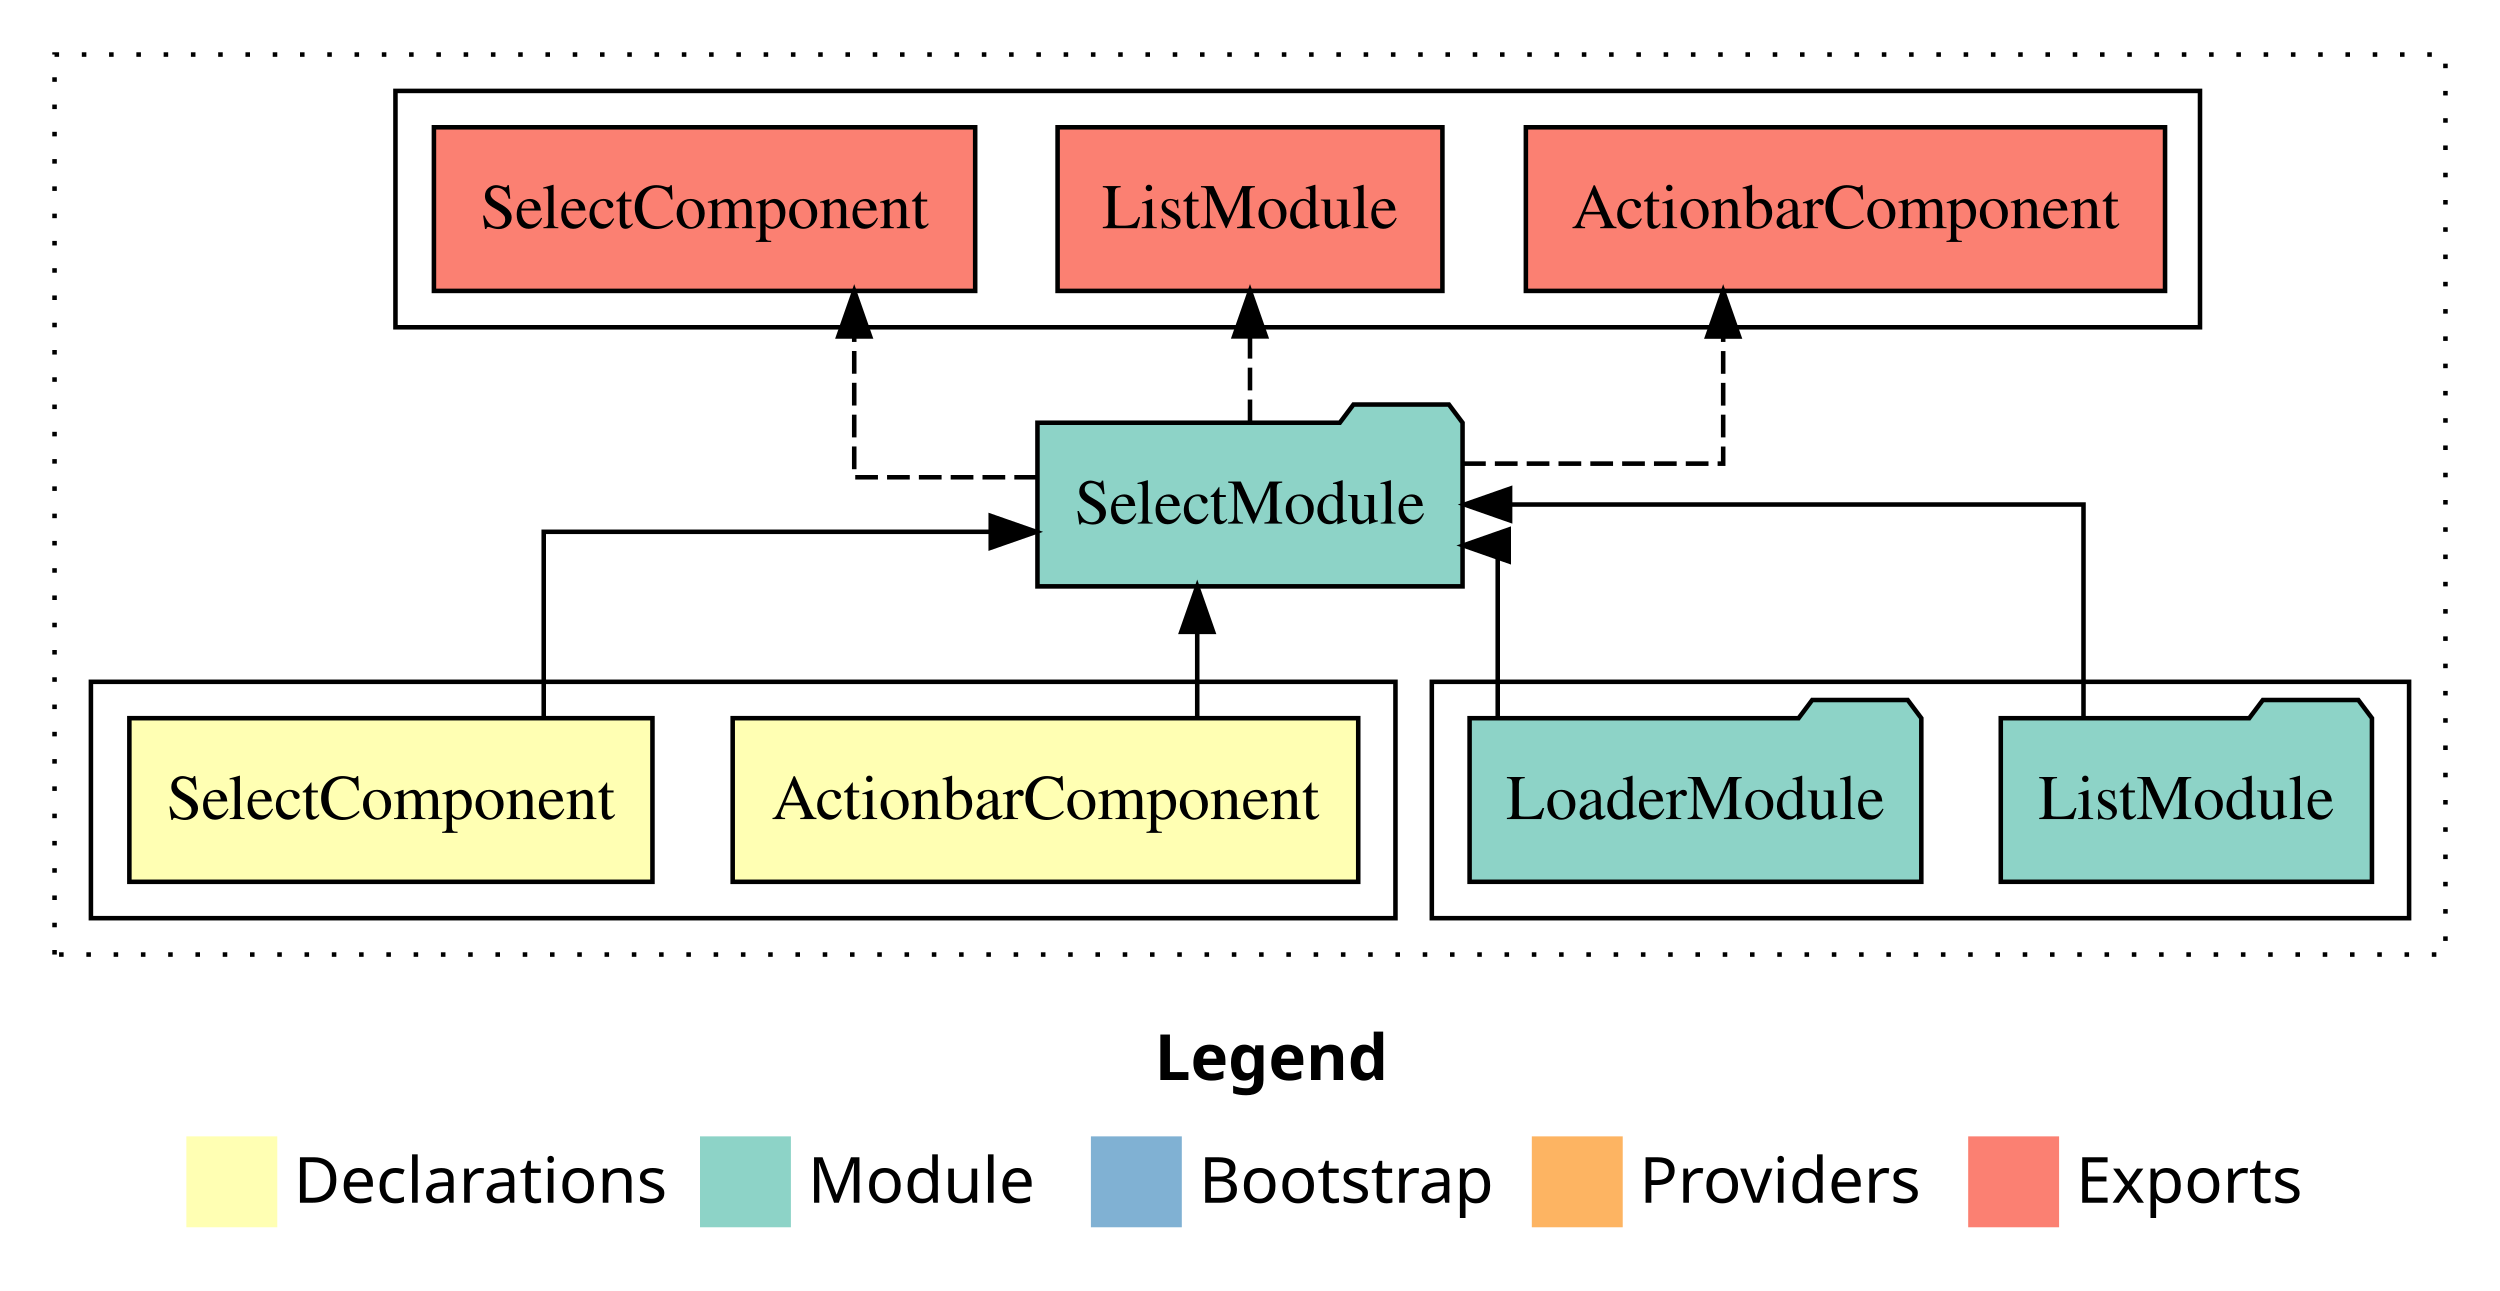
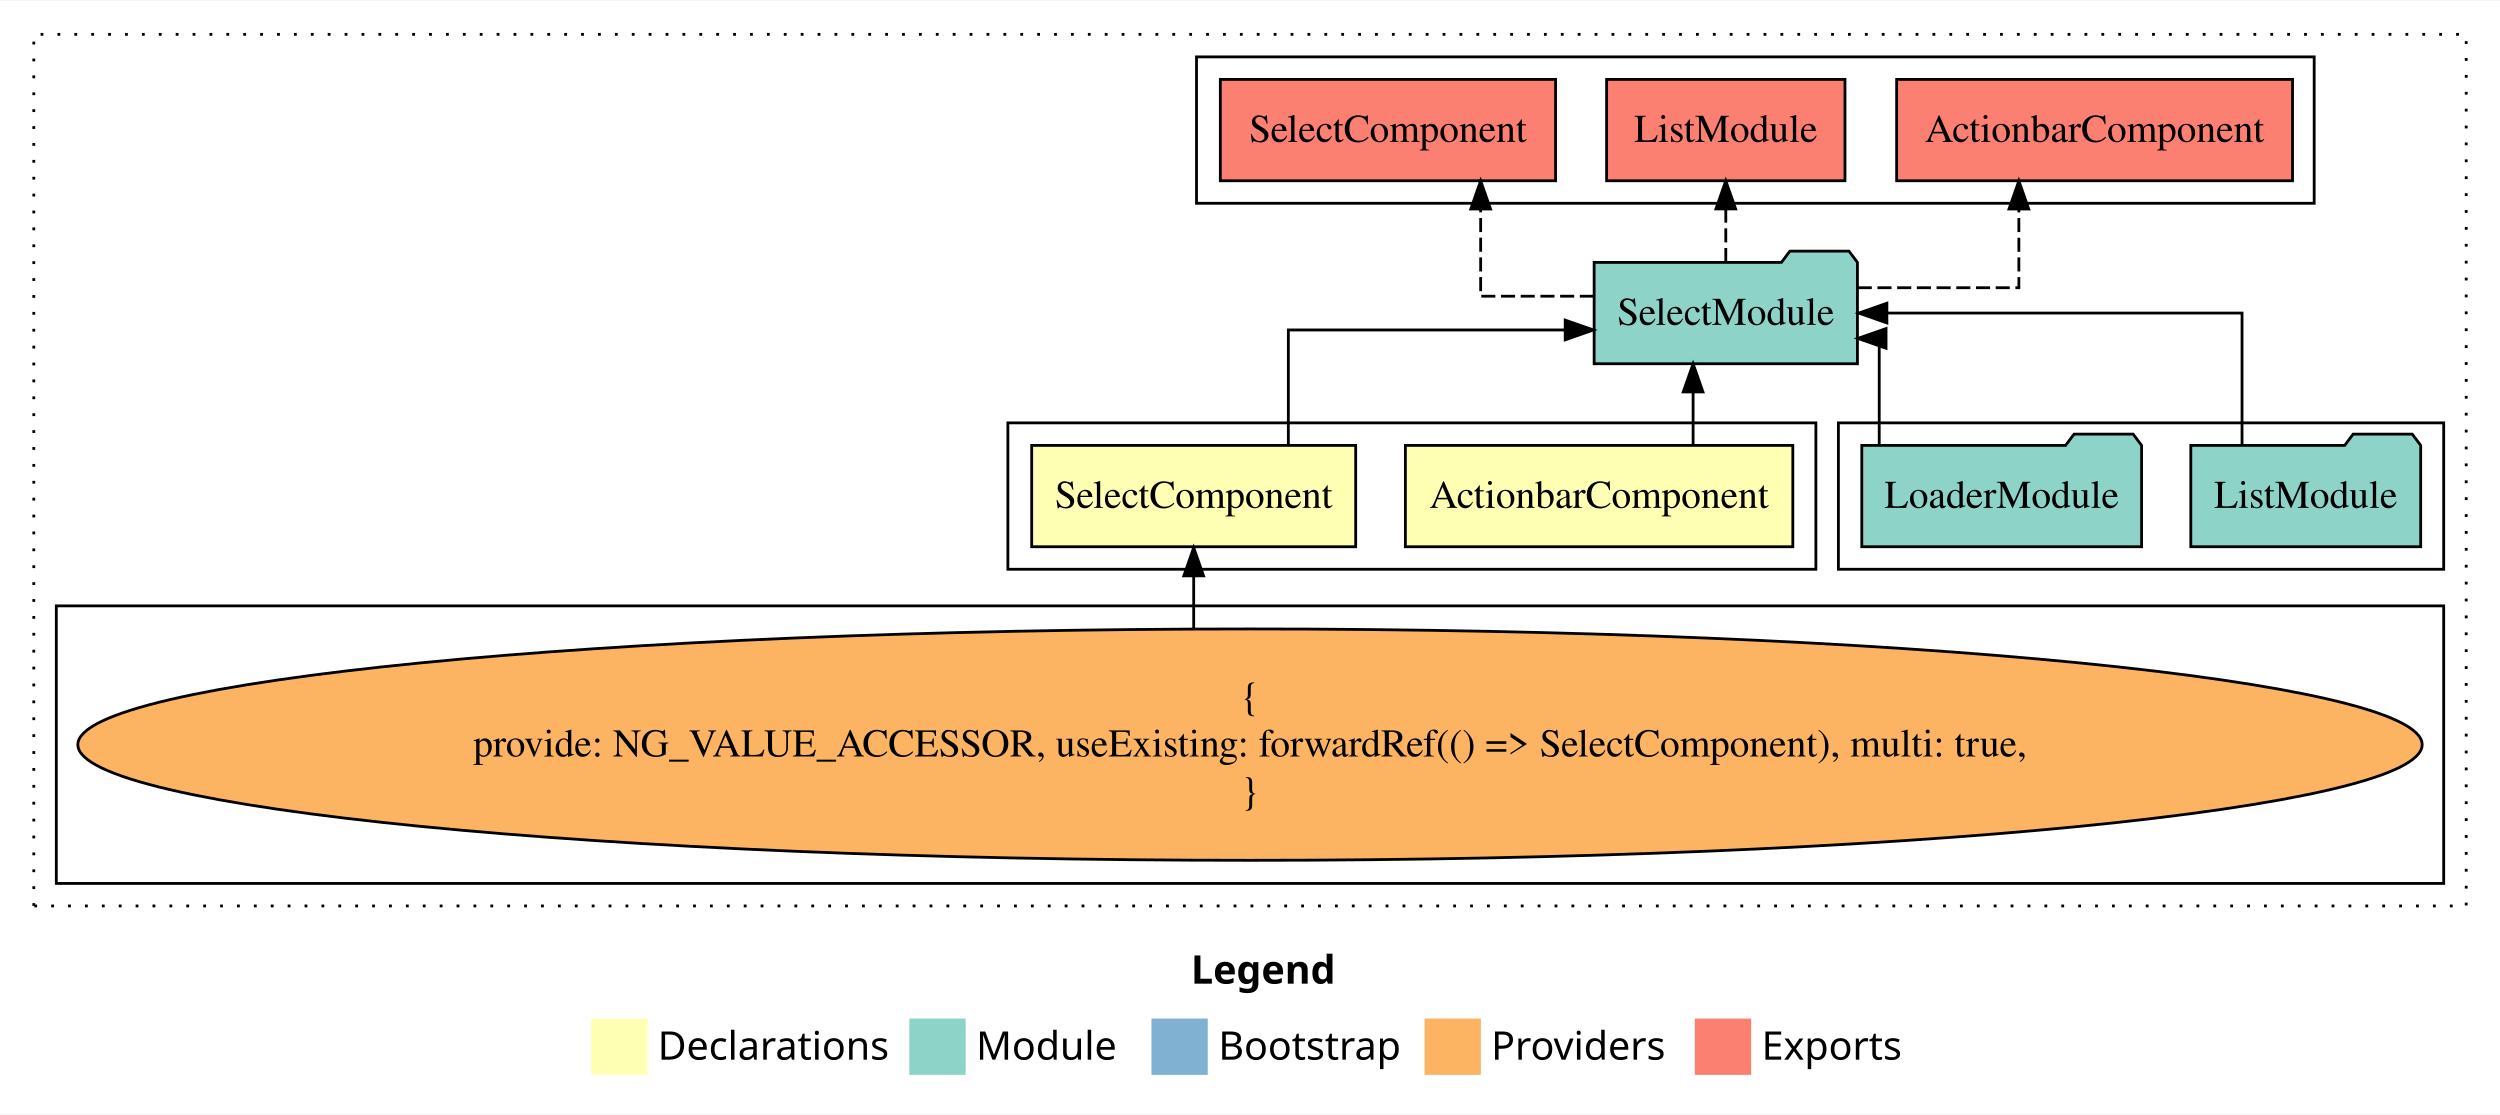
- <svg xmlns="http://www.w3.org/2000/svg" width="550pt" height="284pt" viewBox="0.00 0.00 550.00 284.00">
-   <g id="graph0" class="graph" transform="scale(1 1) rotate(0) translate(4 280)">
-     <polygon fill="white" stroke="transparent" points="-4,4 -4,-280 546,-280 546,4 -4,4" />
-     <text text-anchor="start" x="250.01" y="-42.4" font-family="sans-serif" font-weight="bold" font-size="14.00">Legend</text>
-     <polygon fill="#ffffb3" stroke="transparent" points="37,-10 37,-30 57,-30 57,-10 37,-10" />
-     <text text-anchor="start" x="60.63" y="-15.4" font-family="sans-serif" font-size="14.00">  Declarations</text>
-     <polygon fill="#8dd3c7" stroke="transparent" points="150,-10 150,-30 170,-30 170,-10 150,-10" />
-     <text text-anchor="start" x="173.73" y="-15.4" font-family="sans-serif" font-size="14.00">  Module</text>
-     <polygon fill="#80b1d3" stroke="transparent" points="236,-10 236,-30 256,-30 256,-10 236,-10" />
-     <text text-anchor="start" x="259.78" y="-15.4" font-family="sans-serif" font-size="14.00">  Bootstrap</text>
-     <polygon fill="#fdb462" stroke="transparent" points="333,-10 333,-30 353,-30 353,-10 333,-10" />
-     <text text-anchor="start" x="356.67" y="-15.4" font-family="sans-serif" font-size="14.00">  Providers</text>
-     <polygon fill="#fb8072" stroke="transparent" points="429,-10 429,-30 449,-30 449,-10 429,-10" />
-     <text text-anchor="start" x="452.73" y="-15.4" font-family="sans-serif" font-size="14.00">  Exports</text>
+ <svg xmlns="http://www.w3.org/2000/svg" width="888pt" height="396pt" viewBox="0.00 0.00 888.00 395.59">
+   <g id="graph0" class="graph" transform="scale(1 1) rotate(0) translate(4 391.59)">
+     <polygon fill="white" stroke="transparent" points="-4,4 -4,-391.59 884,-391.59 884,4 -4,4" />
+     <text text-anchor="start" x="419.01" y="-42.4" font-family="sans-serif" font-weight="bold" font-size="14.00">Legend</text>
+     <polygon fill="#ffffb3" stroke="transparent" points="206,-10 206,-30 226,-30 226,-10 206,-10" />
+     <text text-anchor="start" x="229.63" y="-15.4" font-family="sans-serif" font-size="14.00">  Declarations</text>
+     <polygon fill="#8dd3c7" stroke="transparent" points="319,-10 319,-30 339,-30 339,-10 319,-10" />
+     <text text-anchor="start" x="342.73" y="-15.4" font-family="sans-serif" font-size="14.00">  Module</text>
+     <polygon fill="#80b1d3" stroke="transparent" points="405,-10 405,-30 425,-30 425,-10 405,-10" />
+     <text text-anchor="start" x="428.78" y="-15.4" font-family="sans-serif" font-size="14.00">  Bootstrap</text>
+     <polygon fill="#fdb462" stroke="transparent" points="502,-10 502,-30 522,-30 522,-10 502,-10" />
+     <text text-anchor="start" x="525.67" y="-15.4" font-family="sans-serif" font-size="14.00">  Providers</text>
+     <polygon fill="#fb8072" stroke="transparent" points="598,-10 598,-30 618,-30 618,-10 598,-10" />
+     <text text-anchor="start" x="621.73" y="-15.4" font-family="sans-serif" font-size="14.00">  Exports</text>
    <g id="clust1" class="cluster">
-       <polygon fill="none" stroke="black" stroke-dasharray="1,5" points="8,-70 8,-268 534,-268 534,-70 8,-70" />
+       <polygon fill="none" stroke="black" stroke-dasharray="1,5" points="8,-70 8,-379.59 872,-379.59 872,-70 8,-70" />
+     </g>
+     <g id="clust5" class="cluster">
+       <polygon fill="none" stroke="black" points="649,-189.59 649,-241.59 864,-241.59 864,-189.59 649,-189.59" />
    </g>
    <g id="clust6" class="cluster">
-       <polygon fill="none" stroke="black" points="83,-208 83,-260 480,-260 480,-208 83,-208" />
-     </g>
-     <g id="clust5" class="cluster">
-       <polygon fill="none" stroke="black" points="311,-78 311,-130 526,-130 526,-78 311,-78" />
+       <polygon fill="none" stroke="black" points="421,-319.59 421,-371.59 818,-371.59 818,-319.59 421,-319.59" />
    </g>
    <g id="clust2" class="cluster">
-       <polygon fill="none" stroke="black" points="16,-78 16,-130 303,-130 303,-78 16,-78" />
+       <polygon fill="none" stroke="black" points="354,-189.59 354,-241.59 641,-241.59 641,-189.59 354,-189.59" />
+     </g>
+     <g id="clust4" class="cluster">
+       <polygon fill="none" stroke="black" points="16,-78 16,-176.59 864,-176.59 864,-78 16,-78" />
    </g>
    <g id="node1" class="node">
-       <polygon fill="#ffffb3" stroke="black" points="294.81,-122 157.19,-122 157.19,-86 294.81,-86 294.81,-122" />
-       <text text-anchor="middle" x="226" y="-99.8" font-family="Times,serif" font-size="14.00">ActionbarComponent</text>
+       <polygon fill="#ffffb3" stroke="black" points="632.81,-233.59 495.19,-233.59 495.19,-197.59 632.81,-197.59 632.81,-233.59" />
+       <text text-anchor="middle" x="564" y="-211.39" font-family="Times,serif" font-size="14.00">ActionbarComponent</text>
    </g>
    <g id="node3" class="node">
-       <polygon fill="#8dd3c7" stroke="black" points="317.76,-187 314.76,-191 293.76,-191 290.76,-187 224.24,-187 224.24,-151 317.76,-151 317.76,-187" />
-       <text text-anchor="middle" x="271" y="-164.8" font-family="Times,serif" font-size="14.00">SelectModule</text>
+       <polygon fill="#8dd3c7" stroke="black" points="655.76,-298.59 652.76,-302.59 631.76,-302.59 628.76,-298.59 562.24,-298.59 562.24,-262.59 655.76,-262.59 655.76,-298.59" />
+       <text text-anchor="middle" x="609" y="-276.39" font-family="Times,serif" font-size="14.00">SelectModule</text>
    </g>
    <g id="edge1" class="edge">
-       <path fill="none" stroke="black" d="M259.39,-122.11C259.39,-122.11 259.39,-140.99 259.39,-140.99" />
-       <polygon fill="black" stroke="black" points="255.89,-140.99 259.39,-150.99 262.89,-140.99 255.89,-140.99" />
+       <path fill="none" stroke="black" d="M597.39,-233.7C597.39,-233.7 597.39,-252.58 597.39,-252.58" />
+       <polygon fill="black" stroke="black" points="593.89,-252.58 597.39,-262.58 600.89,-252.58 593.89,-252.58" />
    </g>
    <g id="node2" class="node">
-       <polygon fill="#ffffb3" stroke="black" points="139.54,-122 24.46,-122 24.46,-86 139.54,-86 139.54,-122" />
-       <text text-anchor="middle" x="82" y="-99.8" font-family="Times,serif" font-size="14.00">SelectComponent</text>
+       <polygon fill="#ffffb3" stroke="black" points="477.54,-233.59 362.46,-233.59 362.46,-197.59 477.54,-197.59 477.54,-233.59" />
+       <text text-anchor="middle" x="420" y="-211.39" font-family="Times,serif" font-size="14.00">SelectComponent</text>
    </g>
    <g id="edge2" class="edge">
-       <path fill="none" stroke="black" d="M115.62,-122.02C115.62,-139.37 115.62,-163 115.62,-163 115.62,-163 213.96,-163 213.96,-163" />
-       <polygon fill="black" stroke="black" points="213.96,-166.5 223.96,-163 213.96,-159.5 213.96,-166.5" />
+       <path fill="none" stroke="black" d="M453.62,-233.61C453.62,-250.96 453.62,-274.59 453.62,-274.59 453.62,-274.59 551.96,-274.59 551.96,-274.59" />
+       <polygon fill="black" stroke="black" points="551.96,-278.09 561.96,-274.59 551.96,-271.09 551.96,-278.09" />
+     </g>
+     <g id="node7" class="node">
+       <polygon fill="#fb8072" stroke="black" points="810.31,-363.59 669.69,-363.59 669.69,-327.59 810.31,-327.59 810.31,-363.59" />
+       <text text-anchor="middle" x="740" y="-341.39" font-family="Times,serif" font-size="14.00">ActionbarComponent </text>
+     </g>
+     <g id="edge6" class="edge">
+       <path fill="none" stroke="black" stroke-dasharray="5,2" d="M655.87,-289.59C683.5,-289.59 713.1,-289.59 713.1,-289.59 713.1,-289.59 713.1,-317.56 713.1,-317.56" />
+       <polygon fill="black" stroke="black" points="709.6,-317.56 713.1,-327.56 716.6,-317.56 709.6,-317.56" />
+     </g>
+     <g id="node8" class="node">
+       <polygon fill="#fb8072" stroke="black" points="651.33,-363.59 566.67,-363.59 566.67,-327.59 651.33,-327.59 651.33,-363.59" />
+       <text text-anchor="middle" x="609" y="-341.39" font-family="Times,serif" font-size="14.00">ListModule </text>
+     </g>
+     <g id="edge7" class="edge">
+       <path fill="none" stroke="black" stroke-dasharray="5,2" d="M609,-298.7C609,-298.7 609,-317.58 609,-317.58" />
+       <polygon fill="black" stroke="black" points="605.5,-317.58 609,-327.58 612.5,-317.58 605.5,-317.58" />
+     </g>
+     <g id="node9" class="node">
+       <polygon fill="#fb8072" stroke="black" points="548.54,-363.59 429.46,-363.59 429.46,-327.59 548.54,-327.59 548.54,-363.59" />
+       <text text-anchor="middle" x="489" y="-341.39" font-family="Times,serif" font-size="14.00">SelectComponent </text>
+     </g>
+     <g id="edge8" class="edge">
+       <path fill="none" stroke="black" stroke-dasharray="5,2" d="M562.15,-286.59C541.54,-286.59 521.93,-286.59 521.93,-286.59 521.93,-286.59 521.93,-317.57 521.93,-317.57" />
+       <polygon fill="black" stroke="black" points="518.43,-317.57 521.93,-327.57 525.43,-317.57 518.43,-317.57" />
+     </g>
+     <g id="node4" class="node">
+       <ellipse fill="#fdb462" stroke="black" cx="440" cy="-127.3" rx="416.35" ry="41.09" />
+       <text text-anchor="middle" x="440" y="-139.9" font-family="Times,serif" font-size="14.00">{</text>
+       <text text-anchor="middle" x="440" y="-123.1" font-family="Times,serif" font-size="14.00">    provide: NG_VALUE_ACCESSOR, useExisting: forwardRef(() =&gt; SelectComponent), multi: true,</text>
+       <text text-anchor="middle" x="440" y="-106.3" font-family="Times,serif" font-size="14.00">}</text>
+     </g>
+     <g id="edge3" class="edge">
+       <path fill="none" stroke="black" d="M420,-168.6C420,-168.6 420,-187.26 420,-187.26" />
+       <polygon fill="black" stroke="black" points="416.5,-187.26 420,-197.26 423.5,-187.26 416.5,-187.26" />
+     </g>
+     <g id="node5" class="node">
+       <polygon fill="#8dd3c7" stroke="black" points="855.83,-233.59 852.83,-237.59 831.83,-237.59 828.83,-233.59 774.17,-233.59 774.17,-197.59 855.83,-197.59 855.83,-233.59" />
+       <text text-anchor="middle" x="815" y="-211.39" font-family="Times,serif" font-size="14.00">ListModule</text>
+     </g>
+     <g id="edge4" class="edge">
+       <path fill="none" stroke="black" d="M792.37,-233.7C792.37,-252.93 792.37,-280.59 792.37,-280.59 792.37,-280.59 666.22,-280.59 666.22,-280.59" />
+       <polygon fill="black" stroke="black" points="666.22,-277.09 656.22,-280.59 666.22,-284.09 666.22,-277.09" />
    </g>
    <g id="node6" class="node">
-       <polygon fill="#fb8072" stroke="black" points="472.31,-252 331.69,-252 331.69,-216 472.31,-216 472.31,-252" />
-       <text text-anchor="middle" x="402" y="-229.8" font-family="Times,serif" font-size="14.00">ActionbarComponent </text>
+       <polygon fill="#8dd3c7" stroke="black" points="756.69,-233.59 753.69,-237.59 732.69,-237.59 729.69,-233.59 657.31,-233.59 657.31,-197.59 756.69,-197.59 756.69,-233.59" />
+       <text text-anchor="middle" x="707" y="-211.39" font-family="Times,serif" font-size="14.00">LoaderModule</text>
    </g>
    <g id="edge5" class="edge">
-       <path fill="none" stroke="black" stroke-dasharray="5,2" d="M317.87,-178C345.5,-178 375.1,-178 375.1,-178 375.1,-178 375.1,-205.97 375.1,-205.97" />
-       <polygon fill="black" stroke="black" points="371.6,-205.97 375.1,-215.97 378.6,-205.97 371.6,-205.97" />
-     </g>
-     <g id="node7" class="node">
-       <polygon fill="#fb8072" stroke="black" points="313.33,-252 228.67,-252 228.67,-216 313.33,-216 313.33,-252" />
-       <text text-anchor="middle" x="271" y="-229.8" font-family="Times,serif" font-size="14.00">ListModule </text>
-     </g>
-     <g id="edge6" class="edge">
-       <path fill="none" stroke="black" stroke-dasharray="5,2" d="M271,-187.11C271,-187.11 271,-205.99 271,-205.99" />
-       <polygon fill="black" stroke="black" points="267.5,-205.99 271,-215.99 274.5,-205.99 267.5,-205.99" />
-     </g>
-     <g id="node8" class="node">
-       <polygon fill="#fb8072" stroke="black" points="210.54,-252 91.46,-252 91.46,-216 210.54,-216 210.54,-252" />
-       <text text-anchor="middle" x="151" y="-229.8" font-family="Times,serif" font-size="14.00">SelectComponent </text>
-     </g>
-     <g id="edge7" class="edge">
-       <path fill="none" stroke="black" stroke-dasharray="5,2" d="M224.15,-175C203.54,-175 183.93,-175 183.93,-175 183.93,-175 183.93,-205.98 183.93,-205.98" />
-       <polygon fill="black" stroke="black" points="180.43,-205.98 183.93,-215.98 187.43,-205.98 180.43,-205.98" />
-     </g>
-     <g id="node4" class="node">
-       <polygon fill="#8dd3c7" stroke="black" points="517.83,-122 514.83,-126 493.83,-126 490.83,-122 436.17,-122 436.17,-86 517.83,-86 517.83,-122" />
-       <text text-anchor="middle" x="477" y="-99.8" font-family="Times,serif" font-size="14.00">ListModule</text>
-     </g>
-     <g id="edge3" class="edge">
-       <path fill="none" stroke="black" d="M454.37,-122.11C454.37,-141.34 454.37,-169 454.37,-169 454.37,-169 328.22,-169 328.22,-169" />
-       <polygon fill="black" stroke="black" points="328.22,-165.5 318.22,-169 328.22,-172.5 328.22,-165.5" />
-     </g>
-     <g id="node5" class="node">
-       <polygon fill="#8dd3c7" stroke="black" points="418.69,-122 415.69,-126 394.69,-126 391.69,-122 319.31,-122 319.31,-86 418.69,-86 418.69,-122" />
-       <text text-anchor="middle" x="369" y="-99.8" font-family="Times,serif" font-size="14.00">LoaderModule</text>
-     </g>
-     <g id="edge4" class="edge">
-       <path fill="none" stroke="black" d="M325.5,-122.03C325.5,-138.4 325.5,-160 325.5,-160 325.5,-160 324.74,-160 324.74,-160" />
-       <polygon fill="black" stroke="black" points="327.92,-156.5 317.92,-160 327.92,-163.5 327.92,-156.5" />
+       <path fill="none" stroke="black" d="M663.5,-233.62C663.5,-249.99 663.5,-271.59 663.5,-271.59 663.5,-271.59 662.74,-271.59 662.74,-271.59" />
+       <polygon fill="black" stroke="black" points="665.92,-268.09 655.92,-271.59 665.92,-275.09 665.92,-268.09" />
    </g>
  </g>
</svg>
